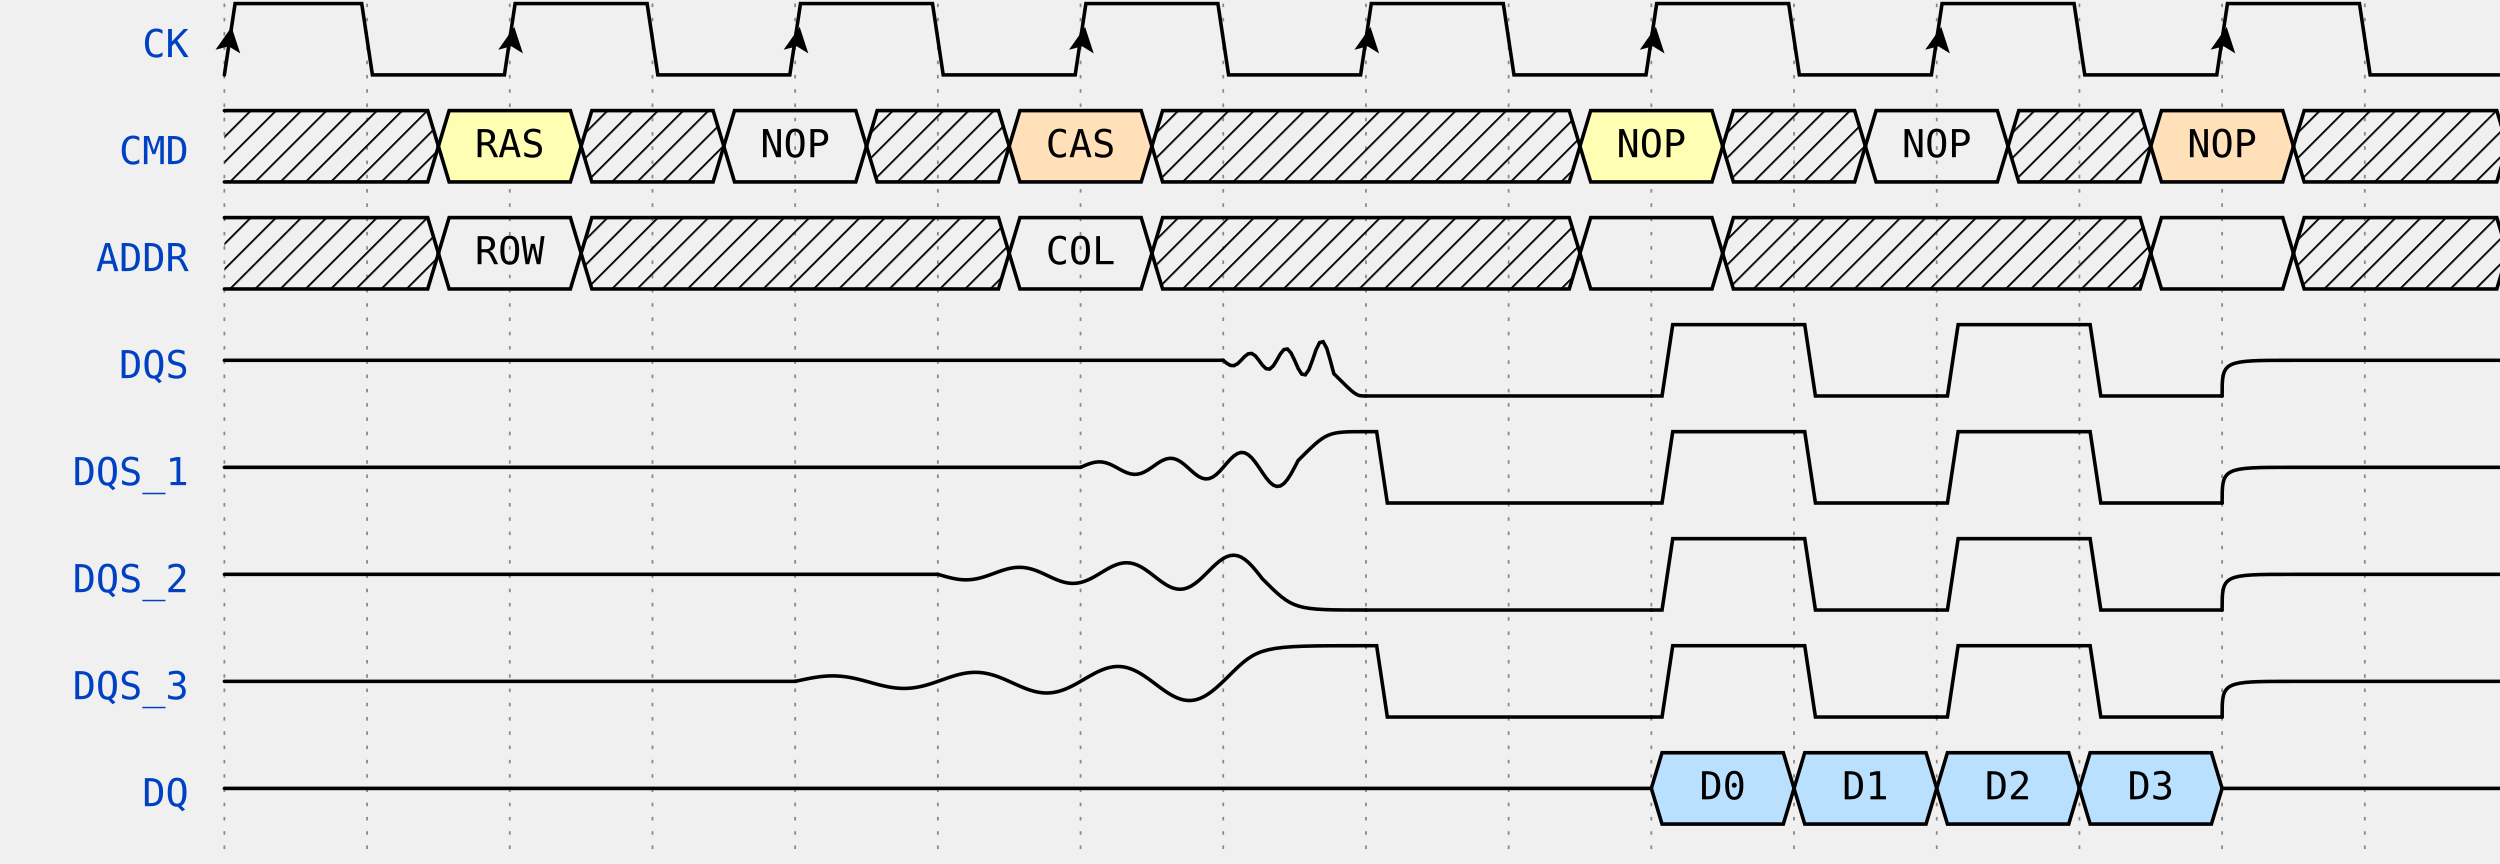
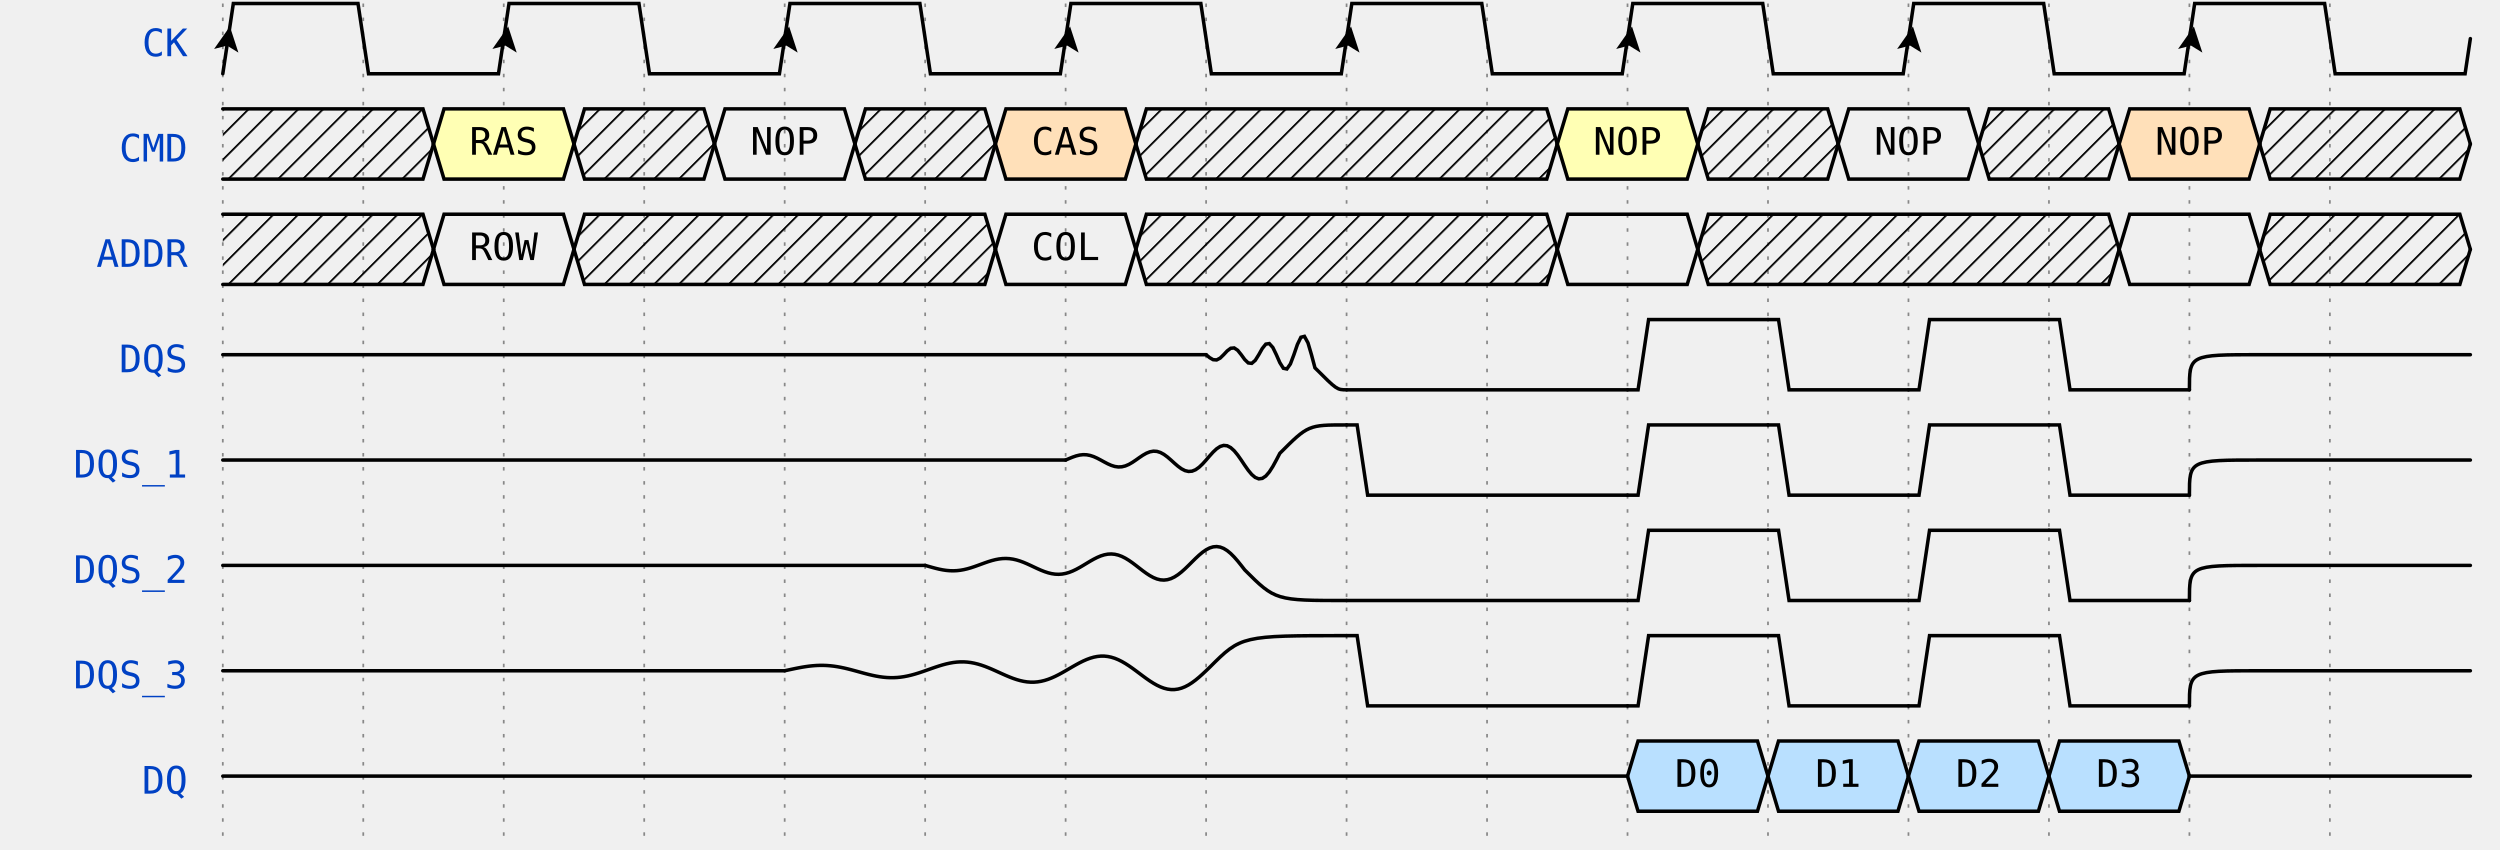
- <svg xmlns="http://www.w3.org/2000/svg" width="695" height="240.0" viewBox="-1 -1 697 242.0" overflow="hidden">
+ <svg xmlns="http://www.w3.org/2000/svg" width="706" height="240.0" viewBox="-1 -1 707 242.0" overflow="hidden">
  <style>
text{font-size:0.9em;
    font-style:normal;
    font-variant:normal;
    font-weight:500;
    font-stretch:normal;
    text-align:center;
    fill-opacity:1;
    font-family:fira mono, droid sans mono, monospace;}
.muted{fill:#aaa}
.warning{fill:#f6b900}
.error{fill:#f60000}
.info{fill:#0041c4}
.success{fill:#00ab00}
+ .attr{font-size:9px;}
.h1{font-size:18.31px;font-weight:bold}
.border{stroke-width: 1.25px; stroke: #000}
.h2{font-size:14.65px;font-weight:bold}
.h3{font-size:11.72px;font-weight:bold}
.h4{font-size:9.38px;font-weight:bold}
.h5{font-size:7.50px;font-weight:bold}
.h6{font-size:6px;font-weight:bold}
.s0, .s1, .path{fill:none;
    stroke:#000;
    stroke-width:1;
    stroke-linecap:round;
    stroke-linejoin:miter;
    stroke-miterlimit:4;
    stroke-opacity:1;
    stroke-dasharray:none}
.stripe{fill:none;
    stroke:#000;
    stroke-width:0.5;
    stroke-linecap:round;
    stroke-linejoin:miter;
    stroke-miterlimit:4;
    stroke-opacity:1;
    stroke-dasharray:none}
.arrow{fill:#000000;fill-opacity:1;stroke:none}
.hide{fill:#ffffff;fill-opacity:1;stroke:2}
.s3 &gt; polygon {fill:#ffffb4;fill-opacity:1,stroke:none}
.s4 &gt; polygon {fill:#ffe0b9;fill-opacity:1,stroke:none}
.s5 &gt; polygon {fill:#b9e0ff;fill-opacity:1,stroke:none}
.ticks {stroke: rgb(136, 136, 136); stroke-width: 0.5; stroke-dasharray: 1,3;}
.edges {fill:none;stroke:#00F;stroke-width:1}
.edges.arrowhead {marker-start:url(#arrow); overflow:visible;}
.edges.arrowtail {marker-end:url(#arrow); overflow:visible;}
.edges + text {font-size:0.625em; filter: url(#solid); transform: translate(0, 2.5px);}
</style>
  <defs>
    <pattern id="diagonalHatch" width="5" height="5" patternTransform="rotate(45 0 0)" patternUnits="userSpaceOnUse">
      <line x1="0" y1="0" x2="0" y2="5" style="stroke:black; stroke-width:1" />
    </pattern>
    <marker id="arrow" viewBox="0 0 10 10" refX="10" refY="5" markerWidth="7" markerHeight="7" markerUnits="userSpaceOnUse" orient="auto-start-reverse" style="fill:#00F;">
      <path d="M 0 0 L 10 5 L 0 10 z" />
    </marker>
    <filter x="0" y="0" width="1" height="1" id="solid">
      <feFlood flood-color="white" />
      <feComposite in="SourceGraphic" />
    </filter>
  </defs>
  <g id="a">
    <g id="ticks_15" transform="translate(60, 0)">
      <path d="M0,0 L0,240.0" class="ticks" />
      <path d="M40,0 L40,240.0" class="ticks" />
      <path d="M80,0 L80,240.0" class="ticks" />
      <path d="M120,0 L120,240.0" class="ticks" />
      <path d="M160,0 L160,240.0" class="ticks" />
      <path d="M200,0 L200,240.0" class="ticks" />
      <path d="M240,0 L240,240.0" class="ticks" />
      <path d="M280,0 L280,240.0" class="ticks" />
      <path d="M320,0 L320,240.0" class="ticks" />
      <path d="M360,0 L360,240.0" class="ticks" />
      <path d="M400,0 L400,240.0" class="ticks" />
      <path d="M440,0 L440,240.0" class="ticks" />
      <path d="M480,0 L480,240.0" class="ticks" />
      <path d="M520,0 L520,240.0" class="ticks" />
      <path d="M560,0 L560,240.0" class="ticks" />
      <path d="M600,0 L600,240.0" class="ticks" />
    </g>
    <g id="CK" transform="translate(60, 0)">
      <text x="-10" y="15" class="info" text-anchor="end" xml:space="preserve">CK</text>
      <g data-symbol="BRICKS.Pclk" transform="translate(0, 0)" class="s2">
        <path d="M0,20 L3.0,0 L38.5,0 L41.5,20 L78.5,20 L80,10.0" class="path" />
        <path d="M 0 0 L 3.5 7 L 7 0 L 3.5 1.5z" transform="translate(-2.0, 6.5) rotate(-171.4692, 3.5, 3.5)" class="arrow" />
      </g>
      <g data-symbol="BRICKS.Pclk" transform="translate(80, 0)" class="s2">
        <path d="M0,10.0 L1.5,0 L38.5,0 L41.5,20 L78.5,20 L80,10.0" class="path" />
        <path d="M 0 0 L 3.5 7 L 7 0 L 3.5 1.5z" transform="translate(-2.75, 6.5) rotate(-171.4692, 3.5, 3.5)" class="arrow" />
      </g>
      <g data-symbol="BRICKS.Pclk" transform="translate(160, 0)" class="s2">
        <path d="M0,10.0 L1.5,0 L38.5,0 L41.5,20 L78.5,20 L80,10.0" class="path" />
        <path d="M 0 0 L 3.5 7 L 7 0 L 3.5 1.5z" transform="translate(-2.75, 6.5) rotate(-171.4692, 3.5, 3.5)" class="arrow" />
      </g>
      <g data-symbol="BRICKS.Pclk" transform="translate(240, 0)" class="s2">
        <path d="M0,10.0 L1.5,0 L38.5,0 L41.5,20 L78.5,20 L80,10.0" class="path" />
        <path d="M 0 0 L 3.5 7 L 7 0 L 3.5 1.5z" transform="translate(-2.75, 6.5) rotate(-171.4692, 3.5, 3.5)" class="arrow" />
      </g>
      <g data-symbol="BRICKS.Pclk" transform="translate(320, 0)" class="s2">
        <path d="M0,10.0 L1.5,0 L38.5,0 L41.5,20 L78.5,20 L80,10.0" class="path" />
        <path d="M 0 0 L 3.5 7 L 7 0 L 3.5 1.5z" transform="translate(-2.75, 6.5) rotate(-171.4692, 3.5, 3.5)" class="arrow" />
      </g>
      <g data-symbol="BRICKS.Pclk" transform="translate(400, 0)" class="s2">
        <path d="M0,10.0 L1.5,0 L38.5,0 L41.5,20 L78.5,20 L80,10.0" class="path" />
        <path d="M 0 0 L 3.5 7 L 7 0 L 3.5 1.5z" transform="translate(-2.75, 6.5) rotate(-171.4692, 3.5, 3.5)" class="arrow" />
      </g>
      <g data-symbol="BRICKS.Pclk" transform="translate(480, 0)" class="s2">
        <path d="M0,10.0 L1.5,0 L38.5,0 L41.5,20 L78.5,20 L80,10.0" class="path" />
        <path d="M 0 0 L 3.5 7 L 7 0 L 3.5 1.5z" transform="translate(-2.75, 6.5) rotate(-171.4692, 3.5, 3.5)" class="arrow" />
      </g>
      <g data-symbol="BRICKS.Pclk" transform="translate(560, 0)" class="s2">
        <path d="M0,10.0 L1.5,0 L38.5,0 L41.5,20 L78.5,20 L80,10.0" class="path" />
        <path d="M 0 0 L 3.5 7 L 7 0 L 3.5 1.5z" transform="translate(-2.75, 6.5) rotate(-171.4692, 3.5, 3.5)" class="arrow" />
      </g>
    </g>
    <g id="CMD" transform="translate(60, 30.0)">
      <text x="-10" y="15" class="info" text-anchor="end" xml:space="preserve">CMD</text>
      <g data-symbol="BRICKS.x" transform="translate(0, 0)" class="s2">
        <polygon points="0,0 3,0 57.0,0 60.0,10.0 57.0,20 3,20 0,20 " fill="url(#diagonalHatch)" />
        <path d="M0,0 L3,0 L57.0,0 L60.0,10.0" class="path" />
        <path d="M0,20 L3,20 L57.0,20 L60.0,10.0" class="path" />
      </g>
      <g data-symbol="BRICKS.data" transform="translate(60.0, 0)" class="s3">
        <polygon points="0,10.0 3,0 37,0 40,10.0 37,20 3,20 0,10.0 " fill="none" />
        <path d="M0,10.0 L3,0 L37,0 L40,10.0" class="path" />
        <path d="M0,10.0 L3,20 L37,20 L40,10.0" class="path" />
        <text x="20.0" y="10.0" text-anchor="middle" dominant-baseline="middle" alignment-baseline="central">RAS</text>
      </g>
      <g data-symbol="BRICKS.x" transform="translate(100.0, 0)" class="s2">
        <polygon points="0,10.0 3,0 37,0 40,10.0 37,20 3,20 0,10.0 " fill="url(#diagonalHatch)" />
        <path d="M0,10.0 L3,0 L37,0 L40,10.0" class="path" />
        <path d="M0,10.0 L3,20 L37,20 L40,10.0" class="path" />
      </g>
      <g data-symbol="BRICKS.data" transform="translate(140.0, 0)" class="s2">
        <polygon points="0,10.0 3,0 37,0 40,10.0 37,20 3,20 0,10.0 " fill="none" />
        <path d="M0,10.0 L3,0 L37,0 L40,10.0" class="path" />
        <path d="M0,10.0 L3,20 L37,20 L40,10.0" class="path" />
        <text x="20.0" y="10.0" text-anchor="middle" dominant-baseline="middle" alignment-baseline="central">NOP</text>
      </g>
      <g data-symbol="BRICKS.x" transform="translate(180.0, 0)" class="s2">
        <polygon points="0,10.0 3,0 37,0 40,10.0 37,20 3,20 0,10.0 " fill="url(#diagonalHatch)" />
        <path d="M0,10.0 L3,0 L37,0 L40,10.0" class="path" />
        <path d="M0,10.0 L3,20 L37,20 L40,10.0" class="path" />
      </g>
      <g data-symbol="BRICKS.data" transform="translate(220.0, 0)" class="s4">
        <polygon points="0,10.0 3,0 37,0 40,10.0 37,20 3,20 0,10.0 " fill="none" />
        <path d="M0,10.0 L3,0 L37,0 L40,10.0" class="path" />
        <path d="M0,10.0 L3,20 L37,20 L40,10.0" class="path" />
        <text x="20.0" y="10.0" text-anchor="middle" dominant-baseline="middle" alignment-baseline="central">CAS</text>
      </g>
      <g data-symbol="BRICKS.x" transform="translate(260.0, 0)" class="s2">
        <polygon points="0,10.0 3,0 117,0 120,10.0 117,20 3,20 0,10.0 " fill="url(#diagonalHatch)" />
        <path d="M0,10.0 L3,0 L117,0 L120,10.0" class="path" />
        <path d="M0,10.0 L3,20 L117,20 L120,10.0" class="path" />
      </g>
      <g data-symbol="BRICKS.data" transform="translate(380.0, 0)" class="s3">
        <polygon points="0,10.0 3,0 37,0 40,10.0 37,20 3,20 0,10.0 " fill="none" />
        <path d="M0,10.0 L3,0 L37,0 L40,10.0" class="path" />
        <path d="M0,10.0 L3,20 L37,20 L40,10.0" class="path" />
        <text x="20.0" y="10.0" text-anchor="middle" dominant-baseline="middle" alignment-baseline="central">NOP</text>
      </g>
      <g data-symbol="BRICKS.x" transform="translate(420.0, 0)" class="s2">
        <polygon points="0,10.0 3,0 37,0 40,10.0 37,20 3,20 0,10.0 " fill="url(#diagonalHatch)" />
        <path d="M0,10.0 L3,0 L37,0 L40,10.0" class="path" />
        <path d="M0,10.0 L3,20 L37,20 L40,10.0" class="path" />
      </g>
      <g data-symbol="BRICKS.data" transform="translate(460.0, 0)" class="s2">
        <polygon points="0,10.0 3,0 37,0 40,10.0 37,20 3,20 0,10.0 " fill="none" />
        <path d="M0,10.0 L3,0 L37,0 L40,10.0" class="path" />
        <path d="M0,10.0 L3,20 L37,20 L40,10.0" class="path" />
        <text x="20.0" y="10.0" text-anchor="middle" dominant-baseline="middle" alignment-baseline="central">NOP</text>
      </g>
      <g data-symbol="BRICKS.x" transform="translate(500.0, 0)" class="s2">
        <polygon points="0,10.0 3,0 37,0 40,10.0 37,20 3,20 0,10.0 " fill="url(#diagonalHatch)" />
        <path d="M0,10.0 L3,0 L37,0 L40,10.0" class="path" />
        <path d="M0,10.0 L3,20 L37,20 L40,10.0" class="path" />
      </g>
      <g data-symbol="BRICKS.data" transform="translate(540.0, 0)" class="s4">
        <polygon points="0,10.0 3,0 37,0 40,10.0 37,20 3,20 0,10.0 " fill="none" />
        <path d="M0,10.0 L3,0 L37,0 L40,10.0" class="path" />
        <path d="M0,10.0 L3,20 L37,20 L40,10.0" class="path" />
        <text x="20.0" y="10.0" text-anchor="middle" dominant-baseline="middle" alignment-baseline="central">NOP</text>
      </g>
      <g data-symbol="BRICKS.x" transform="translate(580.0, 0)" class="s2">
        <polygon points="0,10.0 3,0 57.0,0 60.0,10.0 57.0,20 3,20 0,10.0 " fill="url(#diagonalHatch)" />
        <path d="M0,10.0 L3,0 L57.0,0 L60.0,10.0" class="path" />
        <path d="M0,10.0 L3,20 L57.0,20 L60.0,10.0" class="path" />
      </g>
    </g>
    <g id="ADDR" transform="translate(60, 60.0)">
      <text x="-10" y="15" class="info" text-anchor="end" xml:space="preserve">ADDR</text>
      <g data-symbol="BRICKS.x" transform="translate(0, 0)" class="s2">
        <polygon points="0,0 3,0 57.0,0 60.0,10.0 57.0,20 3,20 0,20 " fill="url(#diagonalHatch)" />
        <path d="M0,0 L3,0 L57.0,0 L60.0,10.0" class="path" />
        <path d="M0,20 L3,20 L57.0,20 L60.0,10.0" class="path" />
      </g>
      <g data-symbol="BRICKS.data" transform="translate(60.0, 0)" class="s2">
        <polygon points="0,10.0 3,0 37,0 40,10.0 37,20 3,20 0,10.0 " fill="none" />
        <path d="M0,10.0 L3,0 L37,0 L40,10.0" class="path" />
        <path d="M0,10.0 L3,20 L37,20 L40,10.0" class="path" />
        <text x="20.0" y="10.0" text-anchor="middle" dominant-baseline="middle" alignment-baseline="central">ROW</text>
      </g>
      <g data-symbol="BRICKS.x" transform="translate(100.0, 0)" class="s2">
        <polygon points="0,10.0 3,0 117,0 120,10.0 117,20 3,20 0,10.0 " fill="url(#diagonalHatch)" />
        <path d="M0,10.0 L3,0 L117,0 L120,10.0" class="path" />
        <path d="M0,10.0 L3,20 L117,20 L120,10.0" class="path" />
      </g>
      <g data-symbol="BRICKS.data" transform="translate(220.0, 0)" class="s2">
        <polygon points="0,10.0 3,0 37,0 40,10.0 37,20 3,20 0,10.0 " fill="none" />
        <path d="M0,10.0 L3,0 L37,0 L40,10.0" class="path" />
        <path d="M0,10.0 L3,20 L37,20 L40,10.0" class="path" />
        <text x="20.0" y="10.0" text-anchor="middle" dominant-baseline="middle" alignment-baseline="central">COL</text>
      </g>
      <g data-symbol="BRICKS.x" transform="translate(260.0, 0)" class="s2">
        <polygon points="0,10.0 3,0 117,0 120,10.0 117,20 3,20 0,10.0 " fill="url(#diagonalHatch)" />
        <path d="M0,10.0 L3,0 L117,0 L120,10.0" class="path" />
        <path d="M0,10.0 L3,20 L117,20 L120,10.0" class="path" />
      </g>
      <g data-symbol="BRICKS.data" transform="translate(380.0, 0)" class="s2">
        <polygon points="0,10.0 3,0 37,0 40,10.0 37,20 3,20 0,10.0 " fill="none" />
        <path d="M0,10.0 L3,0 L37,0 L40,10.0" class="path" />
        <path d="M0,10.0 L3,20 L37,20 L40,10.0" class="path" />
      </g>
      <g data-symbol="BRICKS.x" transform="translate(420.0, 0)" class="s2">
        <polygon points="0,10.0 3,0 117,0 120,10.0 117,20 3,20 0,10.0 " fill="url(#diagonalHatch)" />
        <path d="M0,10.0 L3,0 L117,0 L120,10.0" class="path" />
        <path d="M0,10.0 L3,20 L117,20 L120,10.0" class="path" />
      </g>
      <g data-symbol="BRICKS.data" transform="translate(540.0, 0)" class="s2">
        <polygon points="0,10.0 3,0 37,0 40,10.0 37,20 3,20 0,10.0 " fill="none" />
        <path d="M0,10.0 L3,0 L37,0 L40,10.0" class="path" />
        <path d="M0,10.0 L3,20 L37,20 L40,10.0" class="path" />
      </g>
      <g data-symbol="BRICKS.x" transform="translate(580.0, 0)" class="s2">
        <polygon points="0,10.0 3,0 57.0,0 60.0,10.0 57.0,20 3,20 0,10.0 " fill="url(#diagonalHatch)" />
        <path d="M0,10.0 L3,0 L57.0,0 L60.0,10.0" class="path" />
        <path d="M0,10.0 L3,20 L57.0,20 L60.0,10.0" class="path" />
      </g>
    </g>
    <g id="DQS" transform="translate(60, 90.0)">
      <text x="-10" y="15" class="info" text-anchor="end" xml:space="preserve">DQS</text>
      <g data-symbol="BRICKS.highz" transform="translate(0, 0)" class="s2">
        <path d="M0,10.0 C1.5,10.0 1.5,10.0 20,10.0 L280,10.0" class="path" />
      </g>
      <g data-symbol="BRICKS.meta" transform="translate(280, 0)" class="s2">
        <path d="m0,10.0 L0,10.0 1,10.836 2,11.422 3,11.495 4,10.972 5,10.0 6,8.926 7,8.173 8,8.08 9,8.752 10,10.0 11,11.379 12,12.345 13,12.466 14,11.602 15,10.0 16,8.23 17,6.989 18,6.834 19,7.943 20,10 21,12.273 22,13.867 23,14.065 24,12.641 25,10 26,7.081 27,5.035 28,4.78 29,6.609 30,10 31,13.748 C37.252,20 37.252,20 40,20" class="path" />
      </g>
      <g data-symbol="BRICKS.zero" transform="translate(320, 0)" class="s2">
        <path d="M0,20 L3,20 L6,20 L80,20" class="path" />
      </g>
      <g data-symbol="BRICKS.one" transform="translate(400, 0)" class="s2">
        <path d="M0,20 L3,20 L6,0 L40,0" class="path" />
      </g>
      <g data-symbol="BRICKS.zero" transform="translate(440, 0)" class="s2">
        <path d="M0,0 L3,0 L6,20 L40,20" class="path" />
      </g>
      <g data-symbol="BRICKS.one" transform="translate(480, 0)" class="s2">
        <path d="M0,20 L3,20 L6,0 L40,0" class="path" />
      </g>
      <g data-symbol="BRICKS.zero" transform="translate(520, 0)" class="s2">
        <path d="M0,0 L3,0 L6,20 L40,20" class="path" />
      </g>
      <g data-symbol="BRICKS.highz" transform="translate(560, 0)" class="s2">
        <path d="M0,20 C0.0,10.0 0.0,10.0 20,10.0 L80,10.0" class="path" />
      </g>
    </g>
    <g id="DQS_1" transform="translate(60, 120.0)">
      <text x="-10" y="15" class="info" text-anchor="end" xml:space="preserve">DQS_1</text>
      <g data-symbol="BRICKS.highz" transform="translate(0, 0)" class="s2">
        <path d="M0,10.0 C1.5,10.0 1.5,10.0 20,10.0 L240,10.0" class="path" />
      </g>
      <g data-symbol="BRICKS.Meta" transform="translate(240, 0)" class="s2">
        <path d="m0,10.0 L0,10.0 1,9.571 2,9.164 3,8.82 4,8.578 5,8.466 6,8.505 7,8.696 8,9.028 9,9.476 10,10.0 11,10.551 12,11.074 13,11.515 14,11.827 15,11.969 16,11.92 17,11.675 18,11.248 19,10.672 20,10.0 21,9.293 22,8.621 23,8.054 24,7.655 25,7.472 26,7.534 27,7.85 28,8.398 29,9.137 30,10 31,10.908 32,11.77 33,12.498 34,13.011 35,13.247 36,13.166 37,12.761 38,12.057 39,11.109 40,10 41,8.834 42,7.727 43,6.792 44,6.133 45,5.831 46,5.935 47,6.455 48,7.359 49,8.576 50,10 51,11.497 52,12.919 53,14.119 54,14.965 55,15.353 56,15.22 57,14.552 58,13.391 59,11.828 60,10 61,8.078 C69.078,0 69.078,0 80,0" class="path" />
      </g>
      <g data-symbol="BRICKS.zero" transform="translate(320, 0)" class="s2">
        <path d="M0,0 L3,0 L6,20 L80,20" class="path" />
      </g>
      <g data-symbol="BRICKS.one" transform="translate(400, 0)" class="s2">
        <path d="M0,20 L3,20 L6,0 L40,0" class="path" />
      </g>
      <g data-symbol="BRICKS.zero" transform="translate(440, 0)" class="s2">
        <path d="M0,0 L3,0 L6,20 L40,20" class="path" />
      </g>
      <g data-symbol="BRICKS.one" transform="translate(480, 0)" class="s2">
        <path d="M0,20 L3,20 L6,0 L40,0" class="path" />
      </g>
      <g data-symbol="BRICKS.zero" transform="translate(520, 0)" class="s2">
        <path d="M0,0 L3,0 L6,20 L40,20" class="path" />
      </g>
      <g data-symbol="BRICKS.highz" transform="translate(560, 0)" class="s2">
        <path d="M0,20 C0.0,10.0 0.0,10.0 20,10.0 L80,10.0" class="path" />
      </g>
    </g>
    <g id="DQS_2" transform="translate(60, 150.0)">
      <text x="-10" y="15" class="info" text-anchor="end" xml:space="preserve">DQS_2</text>
      <g data-symbol="BRICKS.highz" transform="translate(0, 0)" class="s2">
        <path d="M0,10.0 C1.5,10.0 1.5,10.0 20,10.0 L200,10.0" class="path" />
      </g>
      <g data-symbol="BRICKS.meta" transform="translate(200, 0)" class="s2">
        <path d="m0,10.0 L0,10.0 1,10.286 2,10.569 3,10.836 4,11.075 5,11.274 6,11.422 7,11.512 8,11.538 9,11.495 10,11.385 11,11.208 12,10.972 13,10.684 14,10.355 15,10.0 16,9.633 17,9.269 18,8.926 19,8.62 20,8.364 21,8.173 22,8.058 23,8.025 24,8.08 25,8.222 26,8.449 27,8.752 28,9.122 29,9.544 30,10 31,10.472 32,10.938 33,11.379 34,11.772 35,12.1 36,12.345 37,12.494 38,12.536 39,12.466 40,12.283 41,11.992 42,11.602 43,11.127 44,10.586 45,10.0 46,9.394 47,8.795 48,8.23 49,7.724 50,7.303 51,6.989 52,6.798 53,6.744 54,6.834 55,7.069 56,7.442 57,7.943 58,8.553 59,9.248 60,10 61,10.778 62,11.547 63,12.273 64,12.922 65,13.463 66,13.867 67,14.111 68,14.18 69,14.065 70,13.764 71,13.284 72,12.641 73,11.858 74,10.966 75,10 76,9.001 77,8.014 78,7.081 79,6.248 80,5.554 81,5.035 82,4.721 83,4.632 84,4.78 85,5.167 86,5.783 87,6.609 88,7.614 89,8.76 90,10 91,11.282 C99.718,20 99.718,20 120,20" class="path" />
      </g>
      <g data-symbol="BRICKS.zero" transform="translate(320, 0)" class="s2">
        <path d="M0,20 L3,20 L6,20 L80,20" class="path" />
      </g>
      <g data-symbol="BRICKS.one" transform="translate(400, 0)" class="s2">
        <path d="M0,20 L3,20 L6,0 L40,0" class="path" />
      </g>
      <g data-symbol="BRICKS.zero" transform="translate(440, 0)" class="s2">
        <path d="M0,0 L3,0 L6,20 L40,20" class="path" />
      </g>
      <g data-symbol="BRICKS.one" transform="translate(480, 0)" class="s2">
        <path d="M0,20 L3,20 L6,0 L40,0" class="path" />
      </g>
      <g data-symbol="BRICKS.zero" transform="translate(520, 0)" class="s2">
        <path d="M0,0 L3,0 L6,20 L40,20" class="path" />
      </g>
      <g data-symbol="BRICKS.highz" transform="translate(560, 0)" class="s2">
        <path d="M0,20 C0.0,10.0 0.0,10.0 20,10.0 L80,10.0" class="path" />
      </g>
    </g>
    <g id="DQS_3" transform="translate(60, 180.0)">
      <text x="-10" y="15" class="info" text-anchor="end" xml:space="preserve">DQS_3</text>
      <g data-symbol="BRICKS.highz" transform="translate(0, 0)" class="s2">
        <path d="M0,10.0 C1.5,10.0 1.5,10.0 20,10.0 L160,10.0" class="path" />
      </g>
      <g data-symbol="BRICKS.Meta" transform="translate(160, 0)" class="s2">
        <path d="m0,10.0 L0,10.0 1,9.786 2,9.571 3,9.362 4,9.164 5,8.981 6,8.82 7,8.684 8,8.578 9,8.504 10,8.466 11,8.466 12,8.505 13,8.581 14,8.696 15,8.846 16,9.028 17,9.24 18,9.476 19,9.732 20,10.0 21,10.275 22,10.551 23,10.819 24,11.074 25,11.308 26,11.515 27,11.69 28,11.827 29,11.921 30,11.969 31,11.969 32,11.92 33,11.822 34,11.675 35,11.482 36,11.248 37,10.976 38,10.672 39,10.345 40,10.0 41,9.647 42,9.293 43,8.948 44,8.621 45,8.32 46,8.054 47,7.83 48,7.655 49,7.534 50,7.472 51,7.471 52,7.534 53,7.661 54,7.85 55,8.097 56,8.398 57,8.747 58,9.137 59,9.557 60,10 61,10.454 62,10.908 63,11.35 64,11.77 65,12.157 66,12.498 67,12.786 68,13.011 69,13.167 70,13.247 71,13.247 72,13.166 73,13.003 74,12.761 75,12.444 76,12.057 77,11.609 78,11.109 79,10.568 80,10 81,9.417 82,8.834 83,8.266 84,7.727 85,7.231 86,6.792 87,6.422 88,6.133 89,5.934 90,5.831 91,5.831 92,5.935 93,6.144 94,6.455 95,6.862 96,7.359 97,7.934 98,8.576 99,9.27 100,10 101,10.748 102,11.497 103,12.226 104,12.919 105,13.556 106,14.119 107,14.594 108,14.965 109,15.221 110,15.353 111,15.353 112,15.22 113,14.951 114,14.552 115,14.029 116,13.391 117,12.652 118,11.828 119,10.937 120,10 121,9.039 C130.039,0 130.039,0 160,0" class="path" />
      </g>
      <g data-symbol="BRICKS.zero" transform="translate(320, 0)" class="s2">
        <path d="M0,0 L3,0 L6,20 L80,20" class="path" />
      </g>
      <g data-symbol="BRICKS.one" transform="translate(400, 0)" class="s2">
        <path d="M0,20 L3,20 L6,0 L40,0" class="path" />
      </g>
      <g data-symbol="BRICKS.zero" transform="translate(440, 0)" class="s2">
        <path d="M0,0 L3,0 L6,20 L40,20" class="path" />
      </g>
      <g data-symbol="BRICKS.one" transform="translate(480, 0)" class="s2">
        <path d="M0,20 L3,20 L6,0 L40,0" class="path" />
      </g>
      <g data-symbol="BRICKS.zero" transform="translate(520, 0)" class="s2">
        <path d="M0,0 L3,0 L6,20 L40,20" class="path" />
      </g>
      <g data-symbol="BRICKS.highz" transform="translate(560, 0)" class="s2">
        <path d="M0,20 C0.0,10.0 0.0,10.0 20,10.0 L80,10.0" class="path" />
      </g>
    </g>
    <g id="DQ" transform="translate(60, 210.0)">
      <text x="-10" y="15" class="info" text-anchor="end" xml:space="preserve">DQ</text>
      <g data-symbol="BRICKS.highz" transform="translate(0, 0)" class="s2">
        <path d="M0,10.0 C1.5,10.0 1.5,10.0 20,10.0 L400,10.0" class="path" />
      </g>
      <g data-symbol="BRICKS.data" transform="translate(400, 0)" class="s5">
        <polygon points="0,10.0 3,0 37,0 40,10.0 37,20 3,20 0,10.0 " fill="none" />
        <path d="M0,10.0 L3,0 L37,0 L40,10.0" class="path" />
        <path d="M0,10.0 L3,20 L37,20 L40,10.0" class="path" />
        <text x="20.0" y="10.0" text-anchor="middle" dominant-baseline="middle" alignment-baseline="central">D0</text>
      </g>
      <g data-symbol="BRICKS.data" transform="translate(440, 0)" class="s5">
        <polygon points="0,10.0 3,0 37,0 40,10.0 37,20 3,20 0,10.0 " fill="none" />
        <path d="M0,10.0 L3,0 L37,0 L40,10.0" class="path" />
        <path d="M0,10.0 L3,20 L37,20 L40,10.0" class="path" />
        <text x="20.0" y="10.0" text-anchor="middle" dominant-baseline="middle" alignment-baseline="central">D1</text>
      </g>
      <g data-symbol="BRICKS.data" transform="translate(480, 0)" class="s5">
        <polygon points="0,10.0 3,0 37,0 40,10.0 37,20 3,20 0,10.0 " fill="none" />
        <path d="M0,10.0 L3,0 L37,0 L40,10.0" class="path" />
        <path d="M0,10.0 L3,20 L37,20 L40,10.0" class="path" />
        <text x="20.0" y="10.0" text-anchor="middle" dominant-baseline="middle" alignment-baseline="central">D2</text>
      </g>
      <g data-symbol="BRICKS.data" transform="translate(520, 0)" class="s5">
        <polygon points="0,10.0 3,0 37,0 40,10.0 37,20 3,20 0,10.0 " fill="none" />
        <path d="M0,10.0 L3,0 L37,0 L40,10.0" class="path" />
        <path d="M0,10.0 L3,20 L37,20 L40,10.0" class="path" />
        <text x="20.0" y="10.0" text-anchor="middle" dominant-baseline="middle" alignment-baseline="central">D3</text>
      </g>
      <g data-symbol="BRICKS.highz" transform="translate(560, 0)" class="s2">
        <path d="M0,10.0 C1.5,10.0 1.5,10.0 20,10.0 L80,10.0" class="path" />
      </g>
    </g>
  </g>
  <g id="edges" transform="translate(60, 0)">
</g>
</svg>
